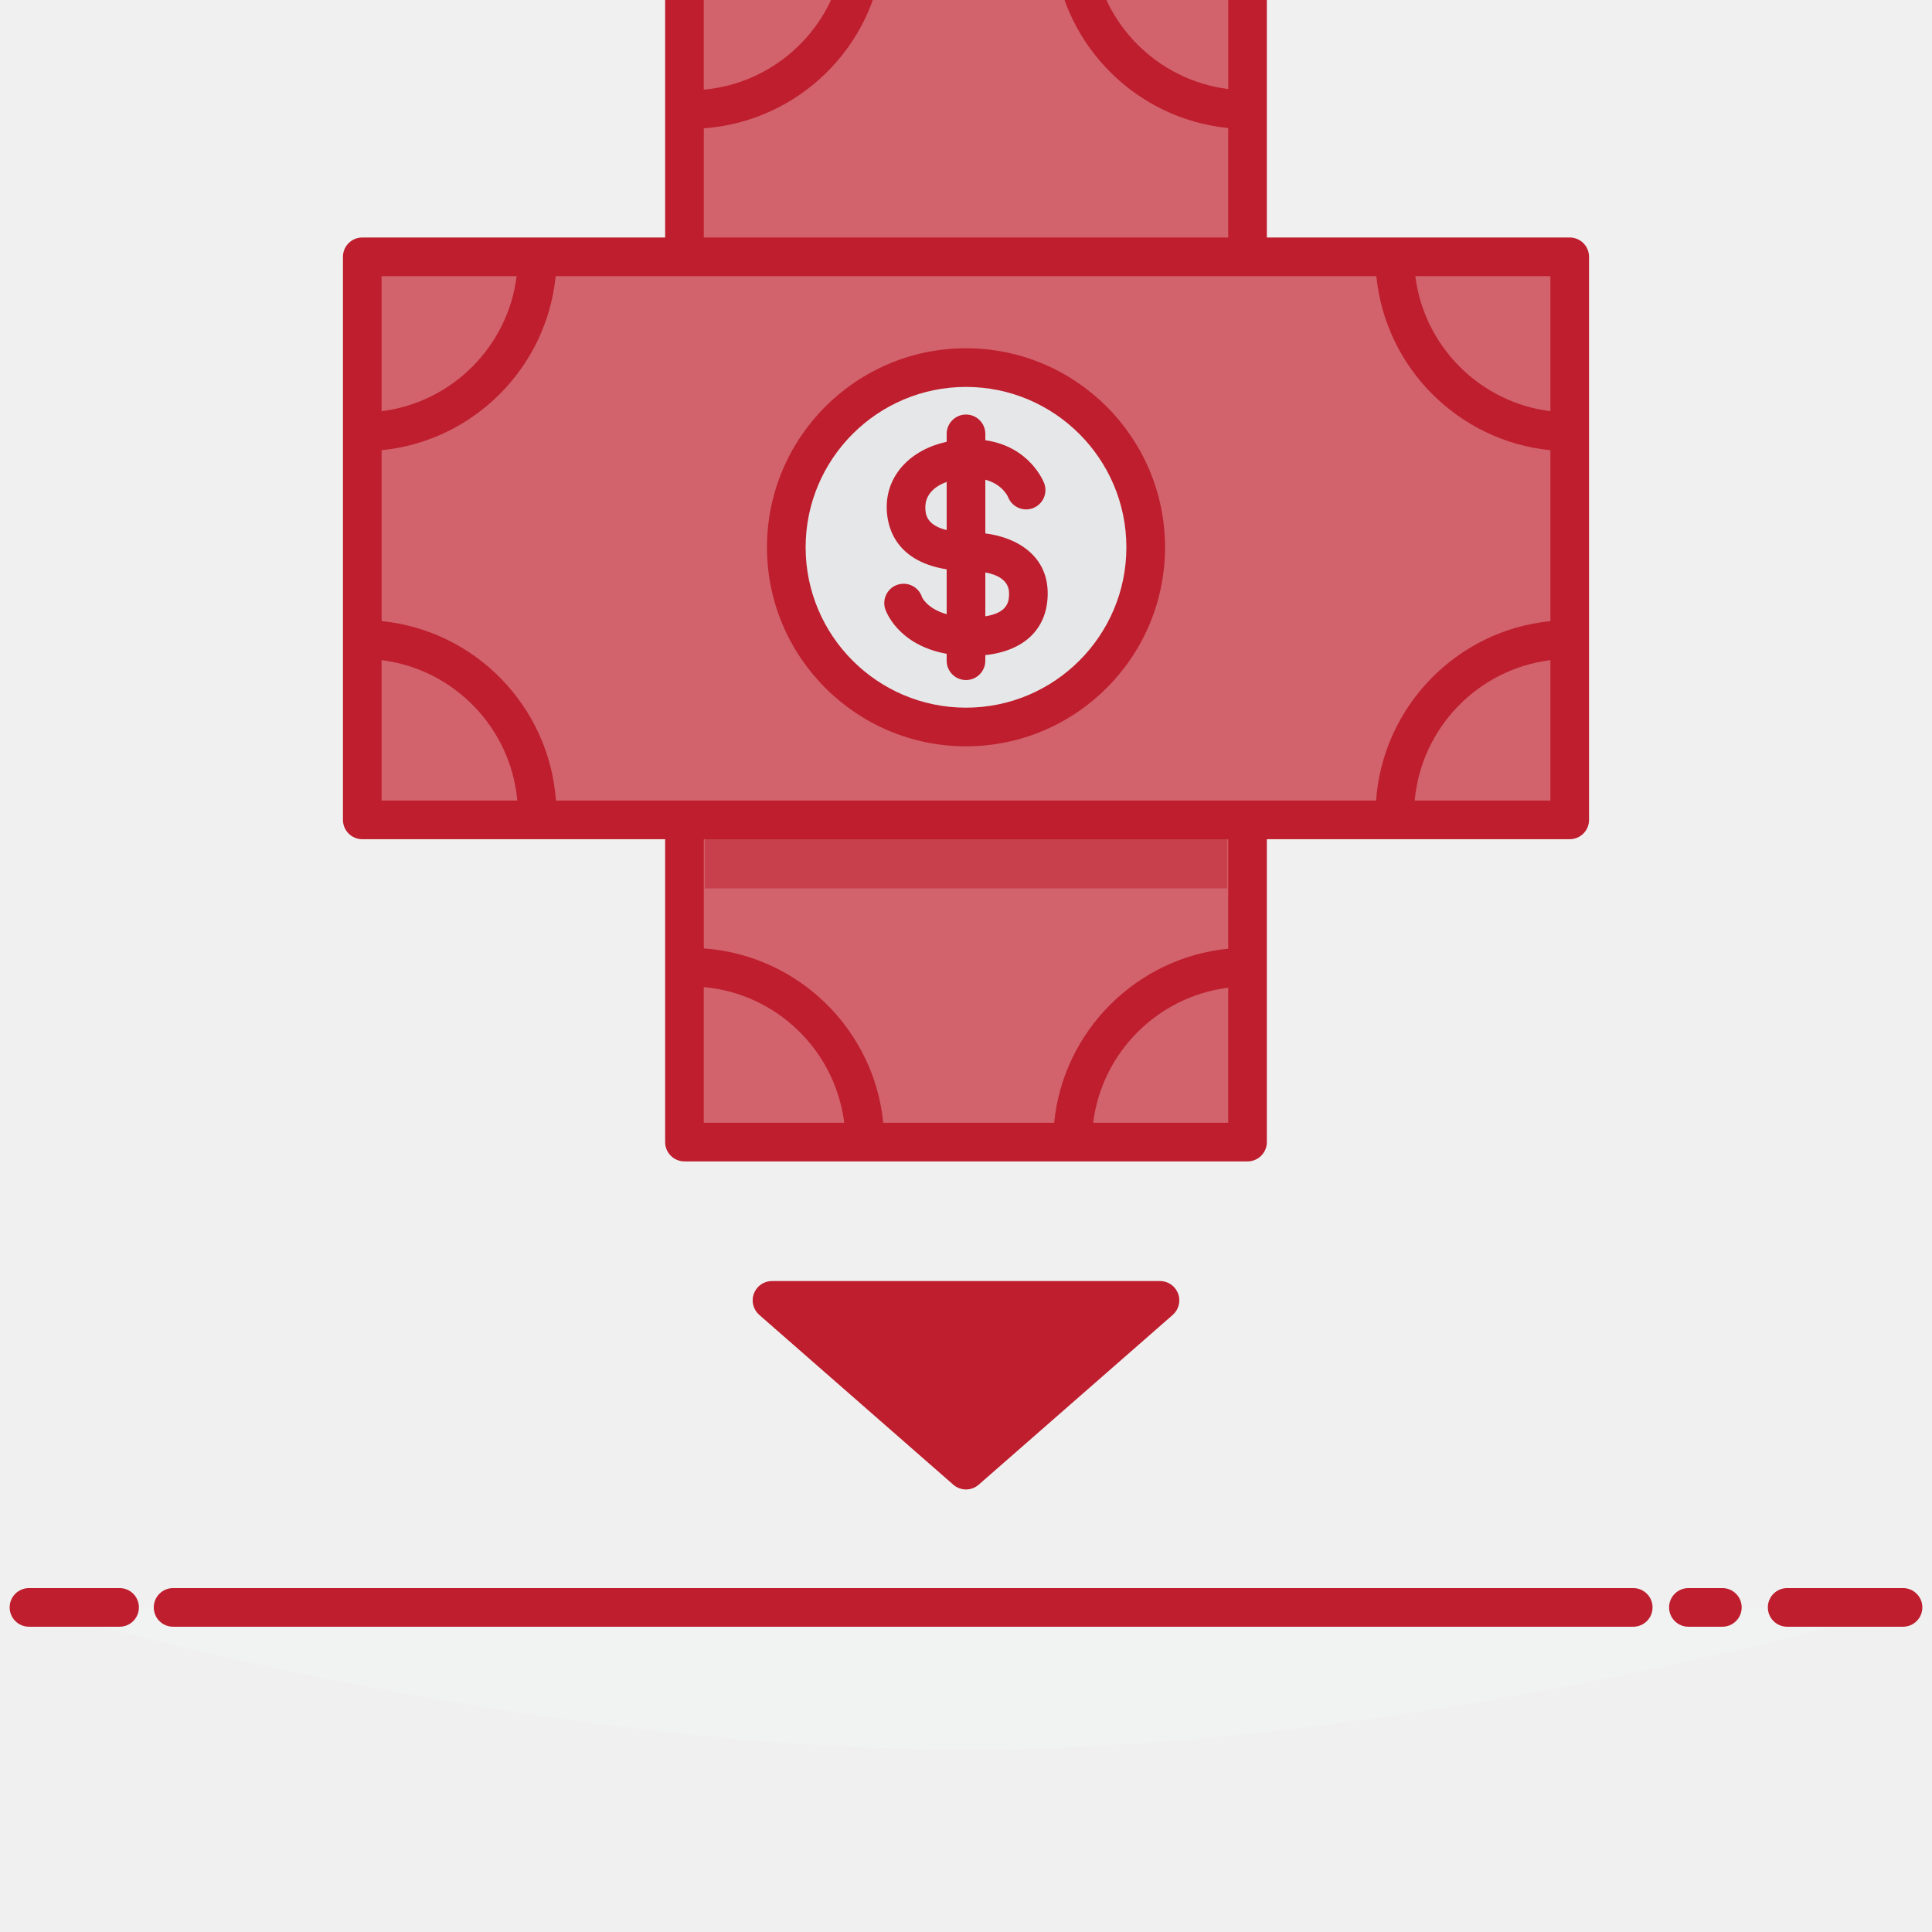
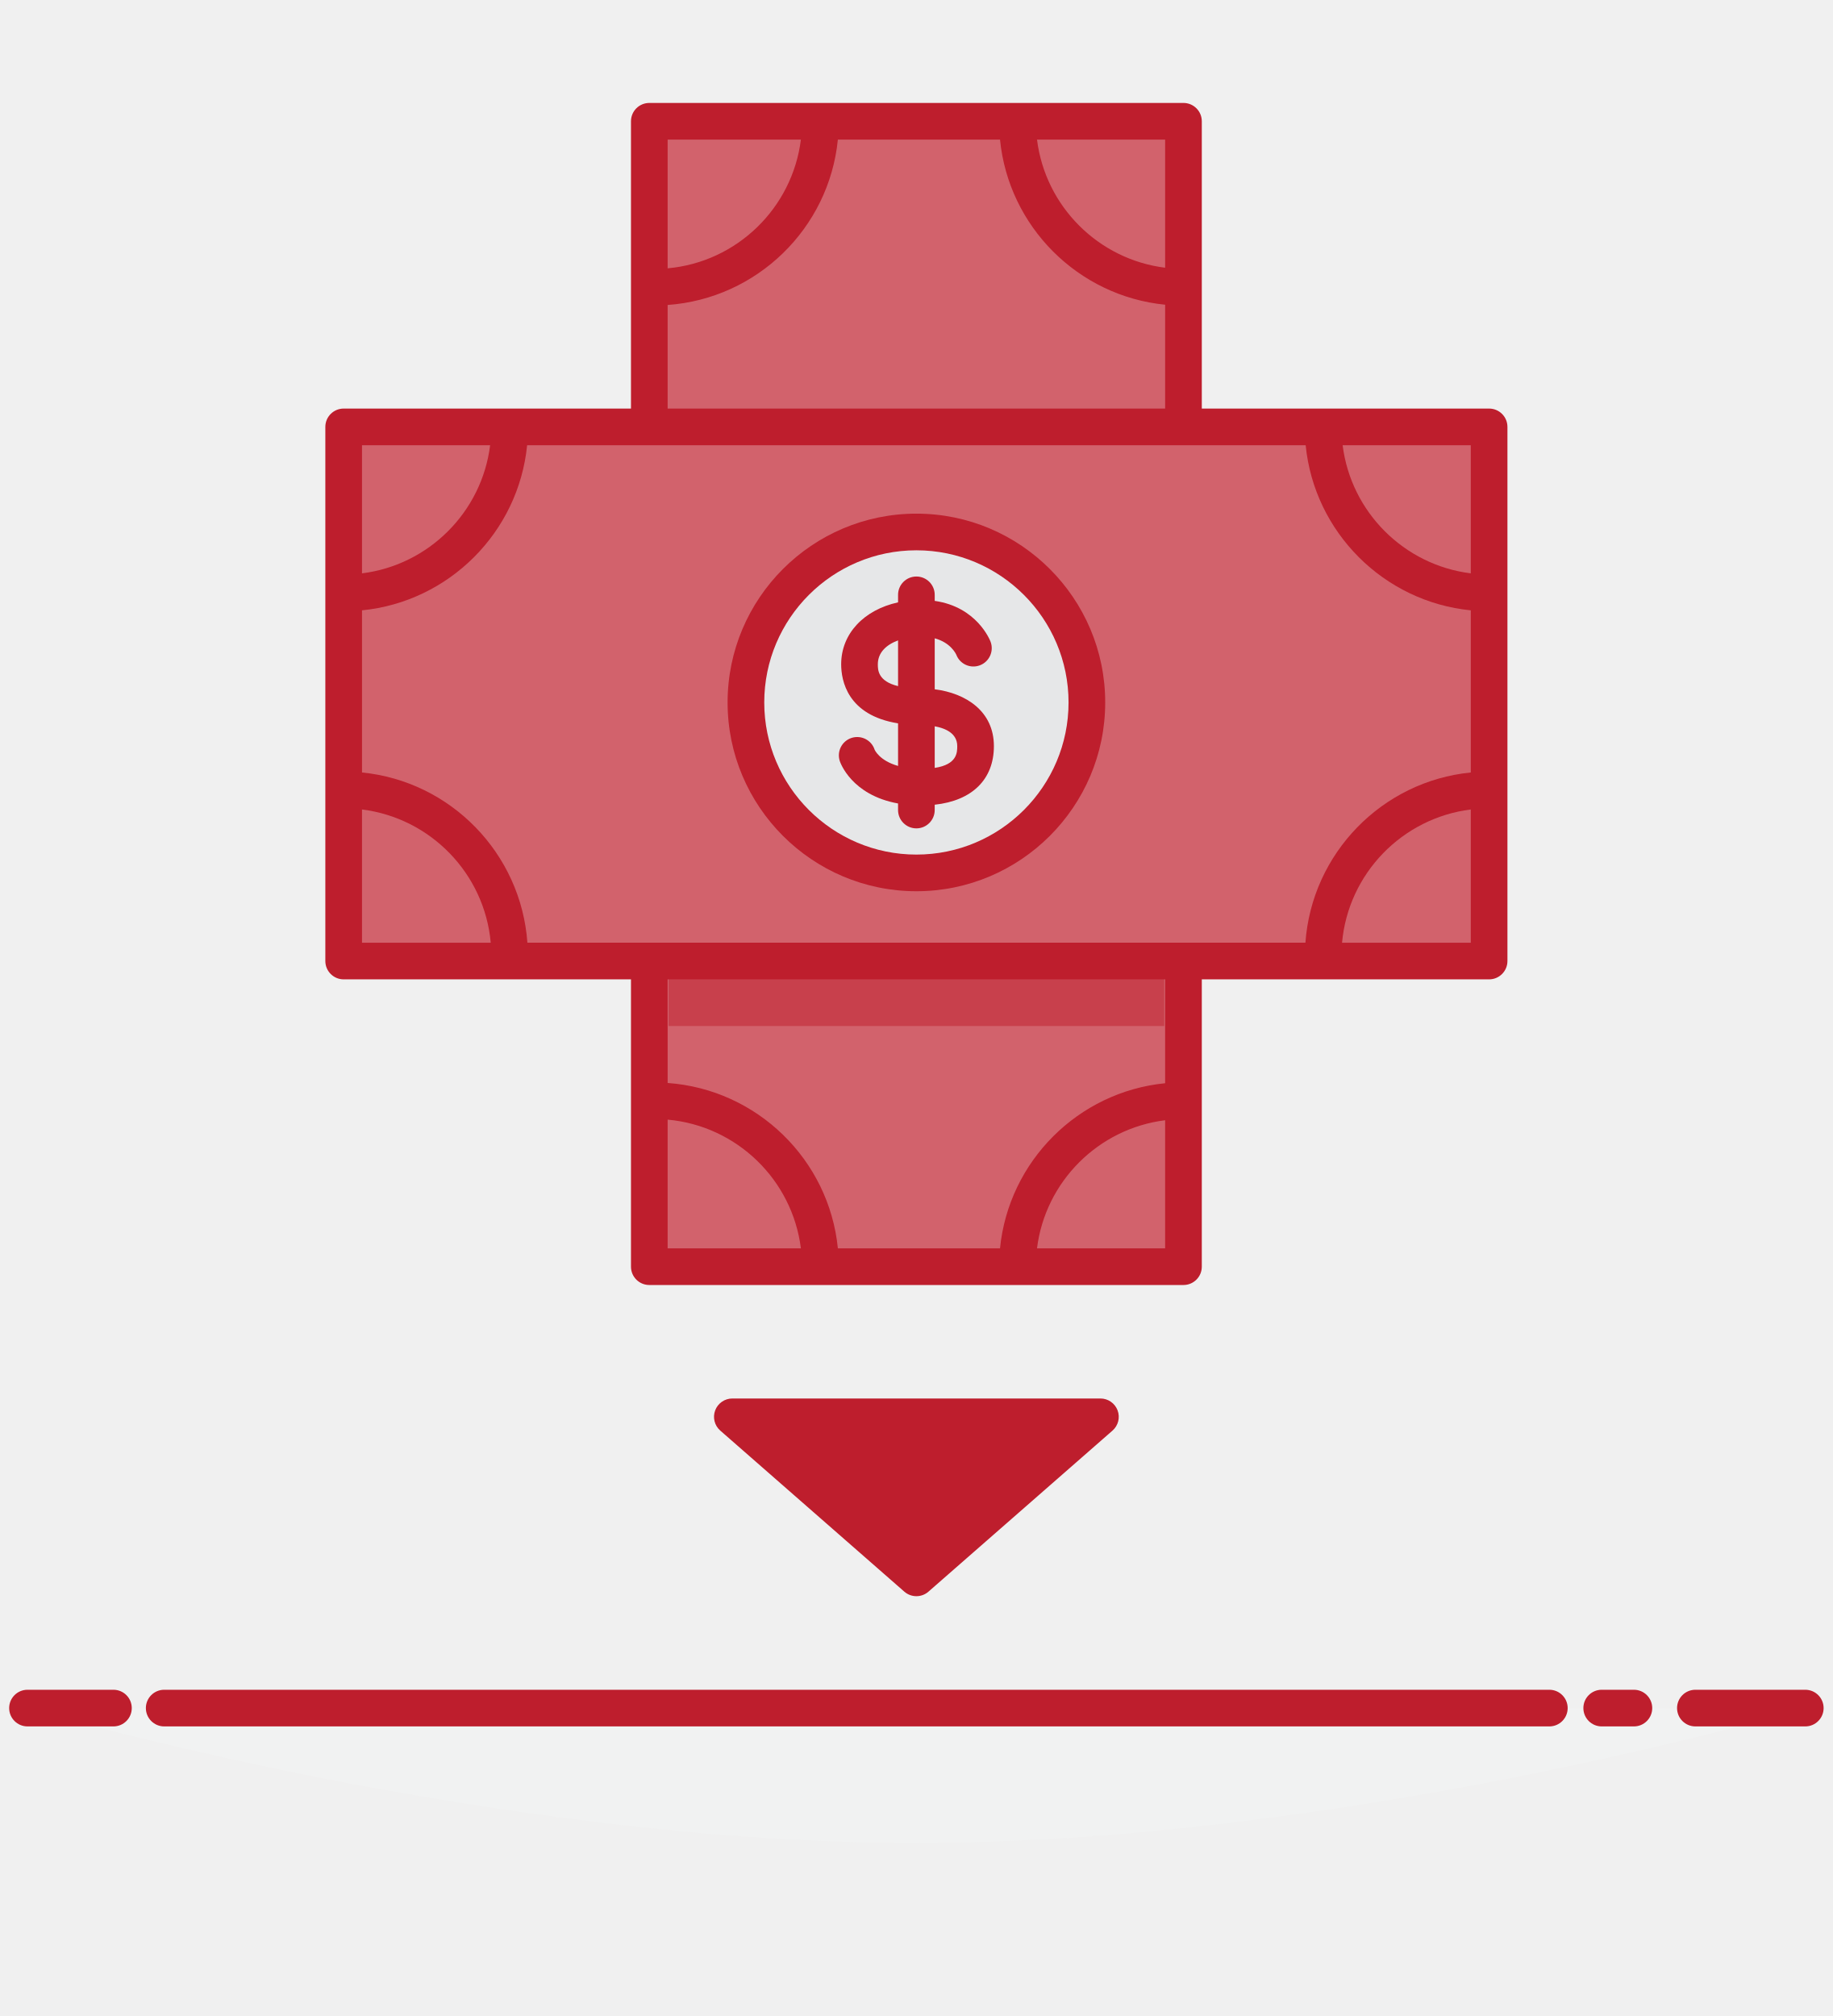
- <svg xmlns="http://www.w3.org/2000/svg" version="1.1" id="Layer_1" x="0px" y="0px" width="200px" height="200px" viewBox="0 0 200 200" enable-background="new 0 0 200 200" xml:space="preserve">
+ <svg xmlns="http://www.w3.org/2000/svg" version="1.1" id="Layer_1" x="0px" y="0px" width="200px" height="220px" viewBox="0 -20 200 220" enable-background="new 0 -20 200 220" xml:space="preserve">
  <g>
-     <rect x="70.855" y="-6.767" fill="#D2626C" width="58.288" height="124.995" />
+     <rect x="70.855" y="-6.767" fill="#D2626C" width="58.288" height="124.996" />
    <rect x="72.956" y="79.372" fill="#C8404C" width="54.087" height="12.594" />
    <g>
-       <path fill="#BE1E2D" d="M129.145-8.766H70.855c-1.104,0-2,0.895-2,2v124.994c0,1.104,0.896,2,2,2h58.289c1.104,0,2-0.896,2-2    V-6.766C131.145-7.871,130.249-8.766,129.145-8.766 M72.855,13.281c9.758-0.698,17.617-8.363,18.576-18.047h17.694    c0.942,9.501,8.518,17.077,18.019,18.019v84.956c-9.501,0.941-17.076,8.518-18.019,18.019H91.432    c-0.959-9.684-8.818-17.35-18.576-18.047V13.281z M127.145,9.216c-7.289-0.908-13.074-6.693-13.982-13.982h13.982V9.216z     M87.396-4.766C86.465,2.709,80.407,8.607,72.855,9.281V-4.766H87.396z M72.855,102.181c7.552,0.674,13.609,6.572,14.541,14.047    H72.855V102.181z M113.162,116.228c0.908-7.29,6.693-13.073,13.982-13.981v13.981H113.162z" />
-       <path fill="#FFFFFF" d="M99.075,74.333c-10.274,0-18.603-8.328-18.603-18.602s8.328-18.602,18.603-18.602    c10.273,0,18.602,8.328,18.602,18.602S109.349,74.333,99.075,74.333" />
-       <path fill="#BE1E2D" d="M99.075,76.333c-11.36,0-20.603-9.241-20.603-20.602c0-11.361,9.242-20.603,20.603-20.603    s20.603,9.242,20.603,20.603C119.678,67.092,110.436,76.333,99.075,76.333 M99.075,39.128c-9.155,0-16.603,7.448-16.603,16.603    c0,9.153,7.447,16.602,16.603,16.602c9.154,0,16.603-7.448,16.603-16.602C115.678,46.576,108.229,39.128,99.075,39.128" />
-       <path fill="#006838" d="M90.005,54.774c0.274-2.676,1.229-5.326,2.704-7.374l3.632,2.458c-1.229,1.748-1.966,3.387-2.239,5.08    h3.278c1.01-4.397,2.513-6.637,5.898-6.637h0.056c3.223,0,5.462,2.349,5.763,6.528h1.557v2.841h-1.639    c-0.245,2.239-1.011,4.124-2.13,5.762l-3.66-2.238c0.792-1.119,1.338-2.43,1.638-3.659h-3.168    c-1.01,4.342-2.566,6.526-5.954,6.526h-0.055c-3.332,0-5.381-2.567-5.736-6.445h-2.676v-2.841H90.005z M105.108,54.966    c-0.108-1.339-0.654-1.858-1.364-1.858h-0.056c-0.71,0-1.12,0.383-1.53,1.858H105.108z M95.33,59.336h0.055    c0.738,0,1.148-0.41,1.559-1.83h-3.006C94.074,58.763,94.539,59.336,95.33,59.336" />
-       <path fill="#BE1E2D" d="M107.463,66.131l-5.595-3.424c-1.195,1.928-3.058,3.354-6.128,3.354c-3.811,0-6.553-2.424-7.492-6.446    h-2.975v-6.84h3.017c0.491-2.412,1.458-4.686,2.796-6.542l1.135-1.576l5.795,3.92c1.178-1.359,2.844-2.275,5.264-2.275    c3.84,0,6.647,2.506,7.544,6.528h1.83v6.841h-1.955c-0.409,1.746-1.134,3.385-2.162,4.891L107.463,66.131z M92.201,58.939    c0.406,1.528,1.343,3.122,3.484,3.122c1.612,0,2.989-0.375,4.062-4.98l0.025-0.114h-0.246l0.704-2.535    c0.254-0.909,0.924-3.322,3.457-3.322c1.354,0,2.806,0.757,3.28,2.811c-0.312-1.666-1.196-3.619-3.636-3.619    c-1.576,0-2.924,0.383-4.004,5.086l-0.028,0.119H99.6l-0.736,2.554c-0.258,0.896-0.943,3.276-3.479,3.276h-0.054    C94.727,61.336,92.921,61.143,92.201,58.939 M105.928,60.501l0.239,0.148c0.451-1.001,0.735-2.059,0.859-3.197l0.054-0.486h-0.019    l-0.256,1.043C106.641,58.683,106.369,59.561,105.928,60.501 M91.939,55.506h0.045l0.143-0.886    c0.225-1.395,0.717-2.778,1.495-4.187l-0.284-0.192c-0.701,1.435-1.175,3.083-1.344,4.737L91.939,55.506z" />
+       <path fill="#BE1E2D" d="M129.145-8.766h-58.29c-1.104,0-2,0.895-2,2v124.995c0,1.104,0.896,2,2,2h58.29c1.104,0,2-0.896,2-2    V-6.766C131.145-7.871,130.249-8.766,129.145-8.766 M72.855,13.281c9.758-0.698,17.617-8.363,18.576-18.047h17.694    c0.941,9.501,8.518,17.077,18.02,18.019v84.956c-9.502,0.941-17.076,8.518-18.02,18.02H91.432    c-0.959-9.685-8.818-17.351-18.576-18.047L72.855,13.281L72.855,13.281z M127.145,9.216c-7.289-0.908-13.074-6.693-13.981-13.982    h13.981V9.216z M87.396-4.766C86.465,2.709,80.407,8.607,72.855,9.281V-4.766H87.396z M72.855,102.182    c7.552,0.674,13.609,6.571,14.541,14.047H72.855V102.182z M113.162,116.229c0.908-7.291,6.693-13.074,13.982-13.981v13.981    H113.162z" />
+       <path fill="#FFFFFF" d="M99.075,74.333c-10.274,0-18.603-8.328-18.603-18.602S88.8,37.129,99.075,37.129    c10.272,0,18.602,8.328,18.602,18.602S109.35,74.333,99.075,74.333" />
+       <path fill="#BE1E2D" d="M99.075,76.333c-11.36,0-20.603-9.241-20.603-20.602s9.242-20.603,20.603-20.603    c11.36,0,20.603,9.242,20.603,20.603S110.436,76.333,99.075,76.333 M99.075,39.128c-9.155,0-16.603,7.448-16.603,16.603    c0,9.153,7.447,16.602,16.603,16.602c9.153,0,16.603-7.448,16.603-16.602C115.678,46.576,108.229,39.128,99.075,39.128" />
+       <path fill="#006838" d="M90.005,54.774c0.274-2.676,1.229-5.326,2.704-7.374l3.632,2.458c-1.229,1.748-1.966,3.387-2.239,5.08    h3.278c1.01-4.397,2.513-6.637,5.897-6.637h0.057c3.223,0,5.462,2.349,5.764,6.528h1.557v2.841h-1.639    c-0.246,2.239-1.012,4.124-2.131,5.762l-3.66-2.238c0.793-1.119,1.338-2.43,1.639-3.659h-3.168    c-1.01,4.342-2.566,6.526-5.954,6.526h-0.055c-3.332,0-5.381-2.567-5.736-6.445h-2.676v-2.841L90.005,54.774L90.005,54.774z     M105.107,54.966c-0.107-1.339-0.653-1.858-1.363-1.858h-0.057c-0.709,0-1.119,0.383-1.529,1.858H105.107z M95.33,59.336h0.055    c0.738,0,1.148-0.41,1.559-1.83h-3.006C94.074,58.763,94.539,59.336,95.33,59.336" />
+       <path fill="#BE1E2D" d="M107.463,66.131l-5.595-3.424c-1.195,1.928-3.058,3.354-6.128,3.354c-3.811,0-6.553-2.424-7.492-6.446    h-2.975v-6.84h3.017c0.491-2.412,1.458-4.686,2.796-6.542l1.135-1.576l5.795,3.92c1.178-1.359,2.843-2.275,5.263-2.275    c3.841,0,6.647,2.506,7.545,6.528h1.83v6.841h-1.955c-0.409,1.746-1.135,3.385-2.162,4.891L107.463,66.131z M92.201,58.939    c0.406,1.528,1.343,3.122,3.484,3.122c1.612,0,2.989-0.375,4.062-4.98l0.025-0.114h-0.246l0.704-2.535    c0.254-0.909,0.924-3.322,3.458-3.322c1.354,0,2.806,0.757,3.279,2.811c-0.312-1.666-1.195-3.619-3.636-3.619    c-1.576,0-2.924,0.383-4.004,5.086l-0.028,0.119H99.6l-0.736,2.554c-0.258,0.896-0.943,3.276-3.479,3.276h-0.054    C94.727,61.336,92.921,61.143,92.201,58.939 M105.928,60.501l0.239,0.148c0.451-1.001,0.735-2.059,0.858-3.197l0.055-0.486h-0.02    l-0.256,1.043C106.641,58.683,106.369,59.561,105.928,60.501 M91.939,55.506h0.045l0.143-0.886    c0.225-1.395,0.717-2.778,1.495-4.187l-0.284-0.192c-0.701,1.435-1.175,3.083-1.344,4.737L91.939,55.506z" />
      <rect x="37.502" y="26.587" fill="#D2626C" width="124.995" height="58.289" />
-       <path fill="#BE1E2D" d="M162.497,24.586H37.502c-1.104,0-2,0.895-2,2v58.289c0,1.104,0.896,2,2,2h124.995c1.104,0,2-0.896,2-2    V26.586C164.497,25.481,163.602,24.586,162.497,24.586 M39.502,46.605c9.501-0.942,17.078-8.518,18.02-18.019h84.957    c0.941,9.501,8.518,17.077,18.019,18.019v17.693c-9.684,0.961-17.349,8.818-18.047,18.576H57.551    c-0.699-9.758-8.365-17.615-18.049-18.576V46.605z M160.497,42.568c-7.29-0.908-13.075-6.693-13.983-13.982h13.983V42.568z     M53.485,28.586c-0.908,7.289-6.693,13.074-13.983,13.982V28.586H53.485z M39.502,68.336c7.477,0.93,13.374,6.988,14.049,14.539    H39.502V68.336z M146.45,82.875c0.674-7.551,6.572-13.609,14.047-14.539v14.539H146.45z" />
-       <path fill="#E6E7E8" d="M118.603,56.656c0,10.274-8.328,18.602-18.603,18.602c-10.273,0-18.602-8.328-18.602-18.602    S89.727,38.054,100,38.054C110.274,38.054,118.603,46.382,118.603,56.656" />
-       <path fill="#BE1E2D" d="M100,77.258c-11.359,0-20.602-9.242-20.602-20.602c0-11.361,9.242-20.603,20.602-20.603    c11.36,0,20.603,9.242,20.603,20.603C120.603,68.016,111.36,77.258,100,77.258 M100,40.053c-9.154,0-16.602,7.448-16.602,16.603    c0,9.154,7.447,16.602,16.602,16.602s16.603-7.447,16.603-16.602C116.603,47.501,109.154,40.053,100,40.053" />
-       <path fill="#BE1E2D" d="M121.956,133.91c-0.293-0.779-1.039-1.297-1.872-1.297H79.915c-0.833,0-1.579,0.518-1.872,1.297    s-0.072,1.659,0.557,2.208l20.084,17.575c0.377,0.33,0.847,0.495,1.316,0.495s0.94-0.165,1.317-0.495l20.084-17.575    C122.028,135.569,122.249,134.689,121.956,133.91" />
-       <path fill="#F1F2F2" d="M3,166.416h194c0,0-49.89,14.698-97,14.698C52.891,181.114,3,166.416,3,166.416" />
-       <path fill="#BE1E2D" d="M197,168.398h-11.993c-1.104,0-2-0.896-2-2c0-1.104,0.896-2,2-2H197c1.104,0,2,0.896,2,2    C199,167.503,198.104,168.398,197,168.398" />
-       <path fill="#BE1E2D" d="M178.298,168.398h-3.514c-1.104,0-2-0.896-2-2c0-1.104,0.896-2,2-2h3.514c1.104,0,2,0.896,2,2    C180.298,167.503,179.402,168.398,178.298,168.398" />
-       <path fill="#BE1E2D" d="M169.071,168.398H17.918c-1.104,0-2-0.896-2-2c0-1.104,0.896-2,2-2h151.153c1.104,0,2,0.896,2,2    C171.071,167.503,170.176,168.398,169.071,168.398" />
-       <path fill="#BE1E2D" d="M12.379,168.398H3c-1.104,0-2-0.896-2-2c0-1.104,0.896-2,2-2h9.379c1.104,0,2,0.896,2,2    C14.379,167.503,13.482,168.398,12.379,168.398" />
-       <path fill="#BE1E2D" d="M108.458,61.422c0-3.809-3.052-5.774-6.458-6.203v-5.561c1.698,0.459,2.283,1.623,2.361,1.805    c0.398,1.016,1.54,1.527,2.562,1.142c1.035-0.387,1.56-1.539,1.173-2.573c-0.062-0.17-1.49-3.802-6.096-4.459v-0.66    c0-1.105-0.896-2-2-2c-1.105,0-2,0.895-2,2v0.82c-3.711,0.813-6.208,3.405-6.208,6.76c0,1.755,0.665,5.557,6.208,6.444v4.646    c-2.043-0.577-2.545-1.749-2.557-1.771c-0.34-1.05-1.467-1.622-2.52-1.285c-1.05,0.341-1.626,1.468-1.285,2.519    c0.057,0.173,1.273,3.715,6.361,4.635v0.717c0,1.104,0.895,2,2,2c1.104,0,2-0.896,2-2v-0.582    C106.07,67.378,108.458,65.061,108.458,61.422 M95.792,52.493c0-1.29,0.944-2.144,2.208-2.608v4.989    C95.802,54.343,95.792,53.103,95.792,52.493 M102,63.798v-4.54c1.152,0.212,2.458,0.759,2.458,2.164    C104.458,62.109,104.45,63.429,102,63.798" />
+       <path fill="#BE1E2D" d="M162.497,24.586H37.502c-1.104,0-2,0.895-2,2v58.289c0,1.104,0.896,2,2,2h124.995c1.104,0,2-0.896,2-2    V26.586C164.497,25.481,163.602,24.586,162.497,24.586 M39.502,46.605c9.501-0.942,17.078-8.518,18.02-18.019h84.957    c0.941,9.501,8.519,17.077,18.02,18.019v17.693c-9.684,0.961-17.35,8.818-18.047,18.576h-84.9    c-0.699-9.758-8.365-17.615-18.049-18.576V46.605z M160.497,42.568c-7.29-0.908-13.075-6.693-13.983-13.982h13.983V42.568z     M53.485,28.586c-0.908,7.289-6.693,13.074-13.983,13.982V28.586H53.485z M39.502,68.336c7.477,0.93,13.374,6.988,14.049,14.539    H39.502V68.336z M146.45,82.875c0.674-7.551,6.571-13.609,14.047-14.539v14.539H146.45z" />
+       <path fill="#E6E7E8" d="M118.604,56.656c0,10.274-8.328,18.602-18.604,18.602c-10.273,0-18.602-8.328-18.602-18.602    c0-10.274,8.329-18.602,18.602-18.602C110.273,38.054,118.604,46.382,118.604,56.656" />
+       <path fill="#BE1E2D" d="M100,77.258c-11.359,0-20.602-9.242-20.602-20.602c0-11.361,9.242-20.603,20.602-20.603    c11.359,0,20.604,9.242,20.604,20.603C120.604,68.016,111.359,77.258,100,77.258 M100,40.053c-9.154,0-16.602,7.448-16.602,16.603    c0,9.154,7.447,16.602,16.602,16.602c9.154,0,16.604-7.447,16.604-16.602C116.604,47.501,109.154,40.053,100,40.053" />
+       <path fill="#BE1E2D" d="M121.956,133.91c-0.293-0.779-1.039-1.297-1.872-1.297H79.915c-0.833,0-1.579,0.518-1.872,1.297    s-0.072,1.658,0.557,2.208l20.084,17.575c0.377,0.33,0.847,0.494,1.316,0.494s0.939-0.164,1.316-0.494l20.084-17.575    C122.027,135.568,122.249,134.689,121.956,133.91" />
+       <path fill="#F1F2F2" d="M3,166.416h194c0,0-49.891,14.698-97,14.698C52.891,181.114,3,166.416,3,166.416" />
+       <path fill="#BE1E2D" d="M197,168.398h-11.993c-1.104,0-2-0.896-2-2c0-1.104,0.896-2,2-2H197c1.104,0,2,0.896,2,2    S198.104,168.398,197,168.398" />
+       <path fill="#BE1E2D" d="M178.298,168.398h-3.514c-1.104,0-2-0.896-2-2c0-1.104,0.896-2,2-2h3.514c1.104,0,2,0.896,2,2    S179.402,168.398,178.298,168.398" />
+       <path fill="#BE1E2D" d="M169.07,168.398H17.918c-1.104,0-2-0.896-2-2c0-1.104,0.896-2,2-2H169.07c1.104,0,2,0.896,2,2    S170.176,168.398,169.07,168.398" />
+       <path fill="#BE1E2D" d="M12.379,168.398H3c-1.104,0-2-0.896-2-2c0-1.104,0.896-2,2-2h9.379c1.104,0,2,0.896,2,2    S13.482,168.398,12.379,168.398" />
+       <path fill="#BE1E2D" d="M108.458,61.422c0-3.809-3.052-5.774-6.458-6.203v-5.561c1.698,0.459,2.283,1.623,2.361,1.805    c0.397,1.016,1.539,1.527,2.562,1.142c1.035-0.387,1.56-1.539,1.173-2.573c-0.062-0.17-1.49-3.802-6.096-4.459v-0.66    c0-1.105-0.896-2-2-2c-1.105,0-2,0.895-2,2v0.82c-3.711,0.813-6.208,3.405-6.208,6.76c0,1.755,0.665,5.557,6.208,6.444v4.646    c-2.043-0.577-2.545-1.749-2.557-1.771c-0.34-1.05-1.467-1.622-2.52-1.285c-1.05,0.341-1.626,1.468-1.285,2.519    c0.057,0.173,1.273,3.715,6.361,4.635v0.717c0,1.104,0.895,2,2,2c1.104,0,2-0.896,2-2v-0.582    C106.07,67.378,108.458,65.061,108.458,61.422 M95.792,52.493c0-1.29,0.944-2.144,2.208-2.608v4.989    C95.802,54.343,95.792,53.103,95.792,52.493 M102,63.798v-4.54c1.152,0.212,2.458,0.759,2.458,2.164    C104.458,62.109,104.45,63.429,102,63.798" />
    </g>
  </g>
</svg>
